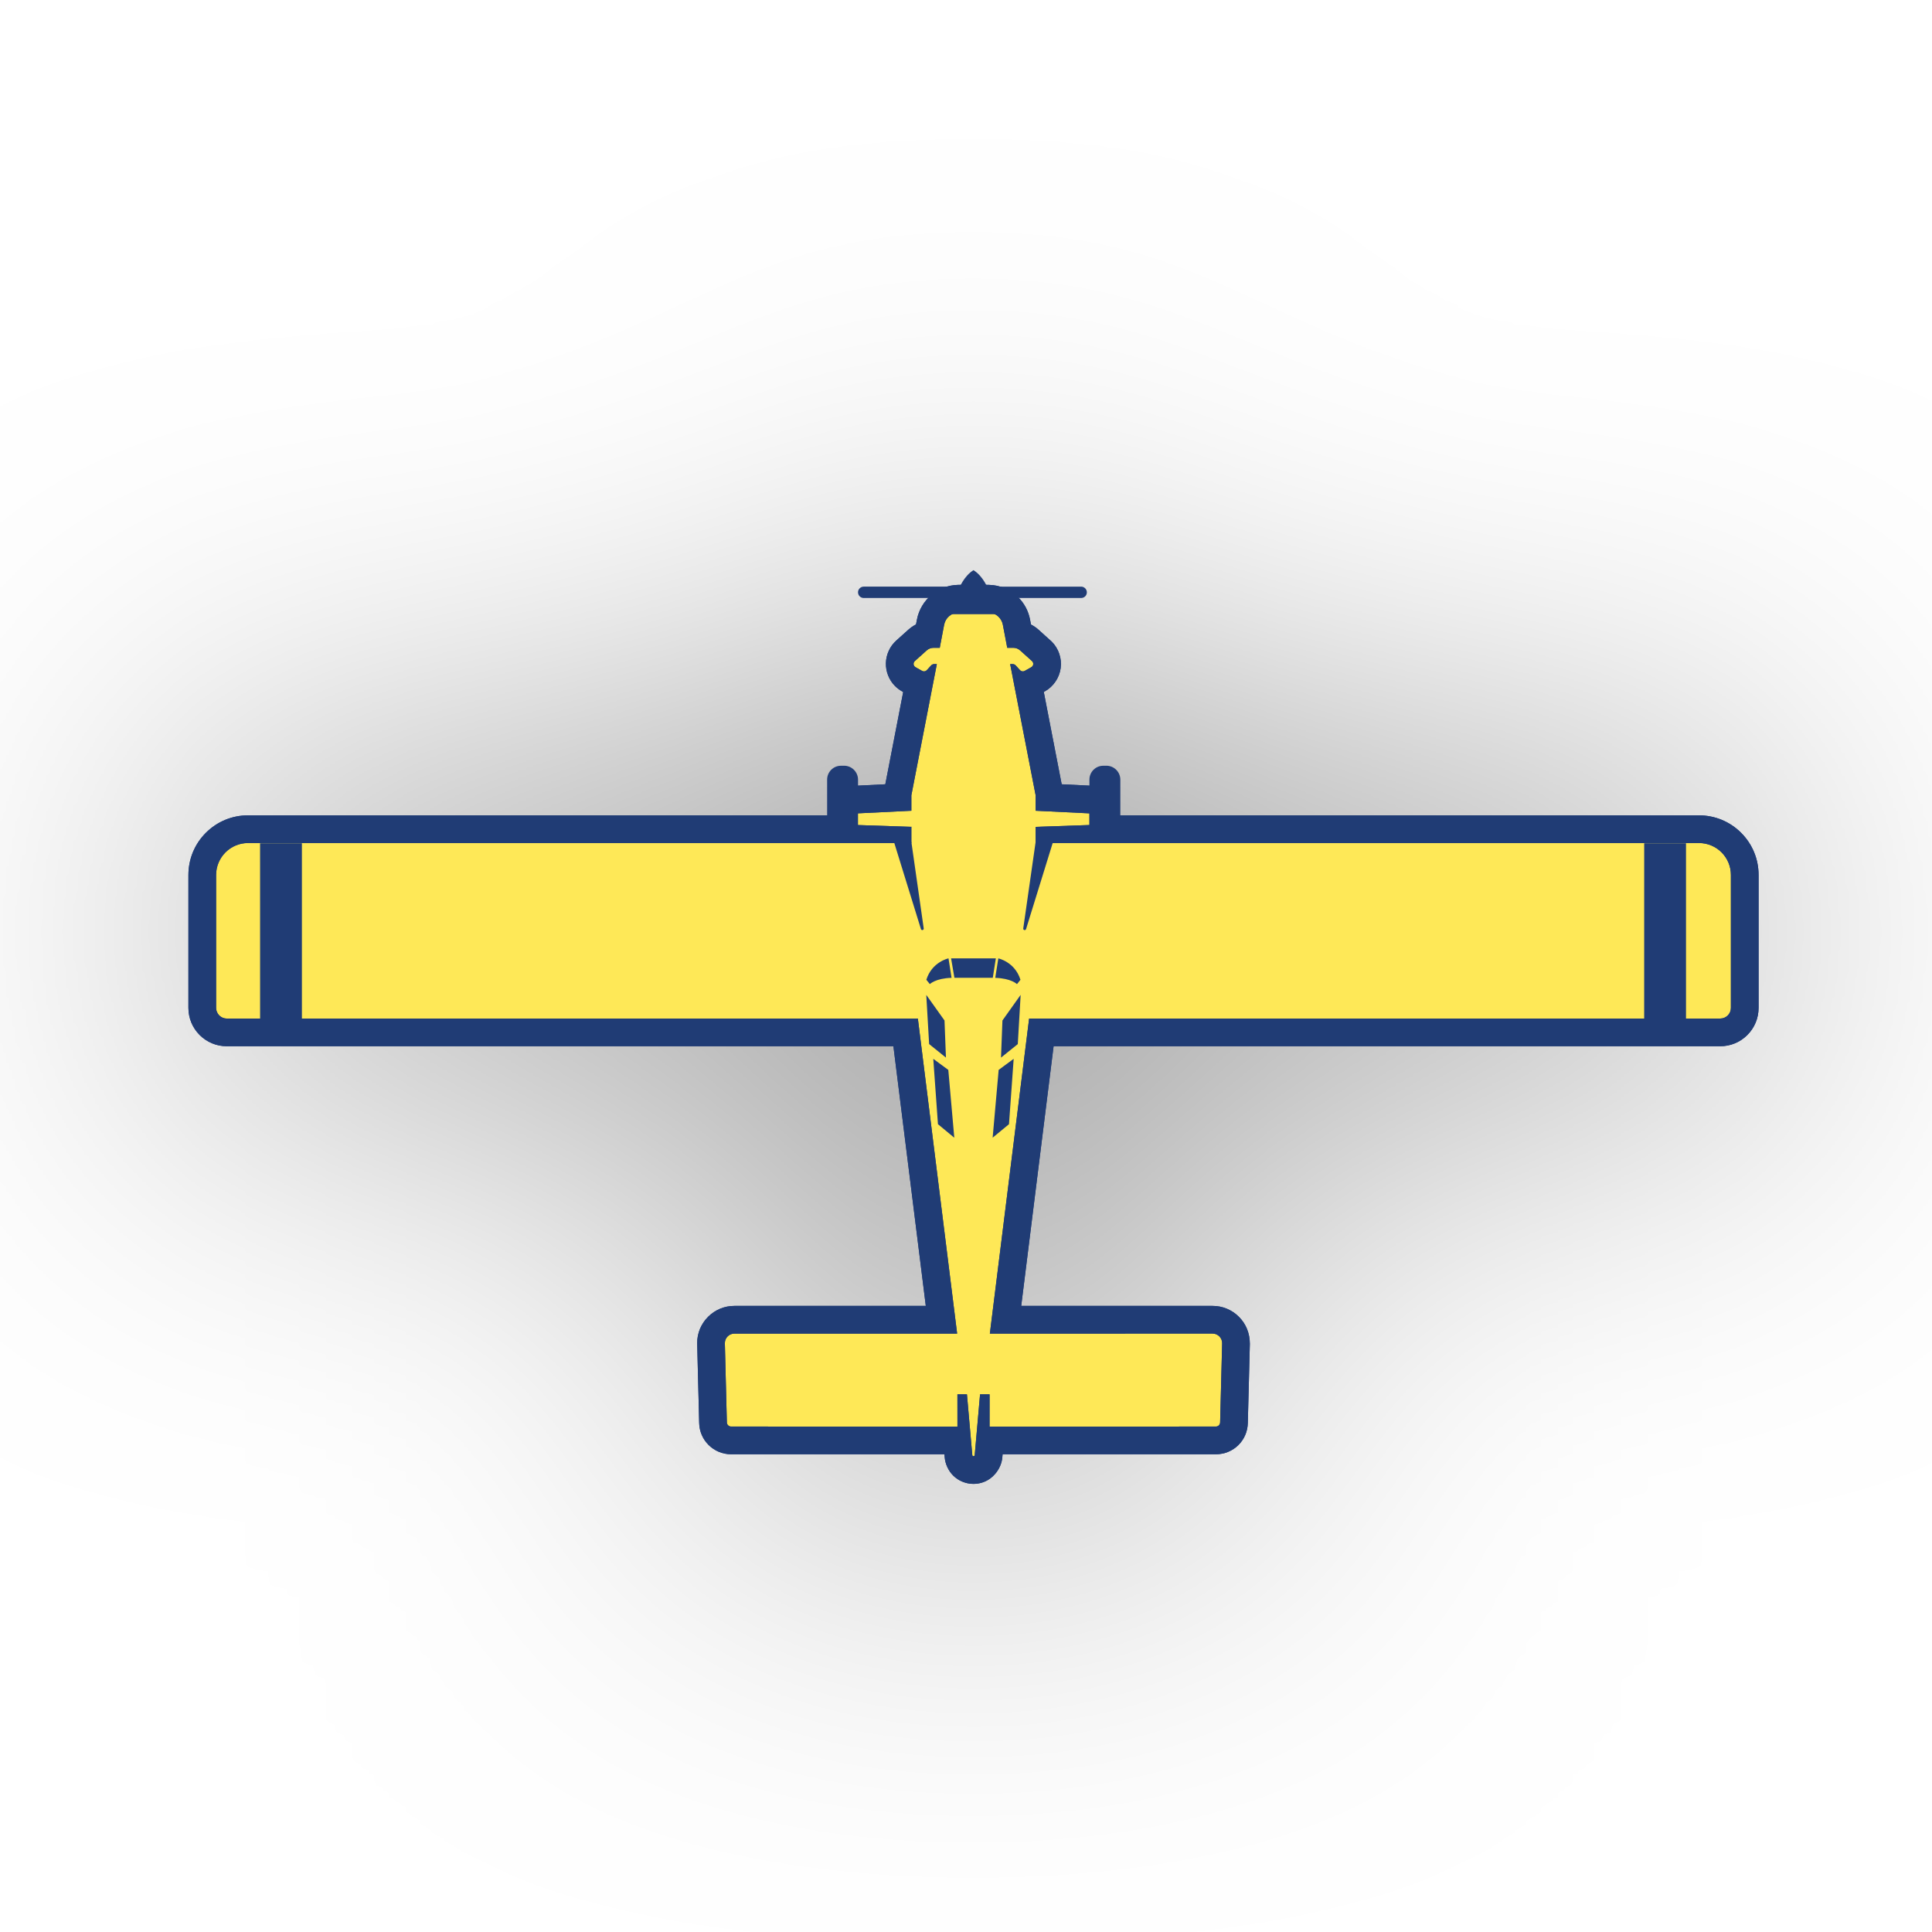
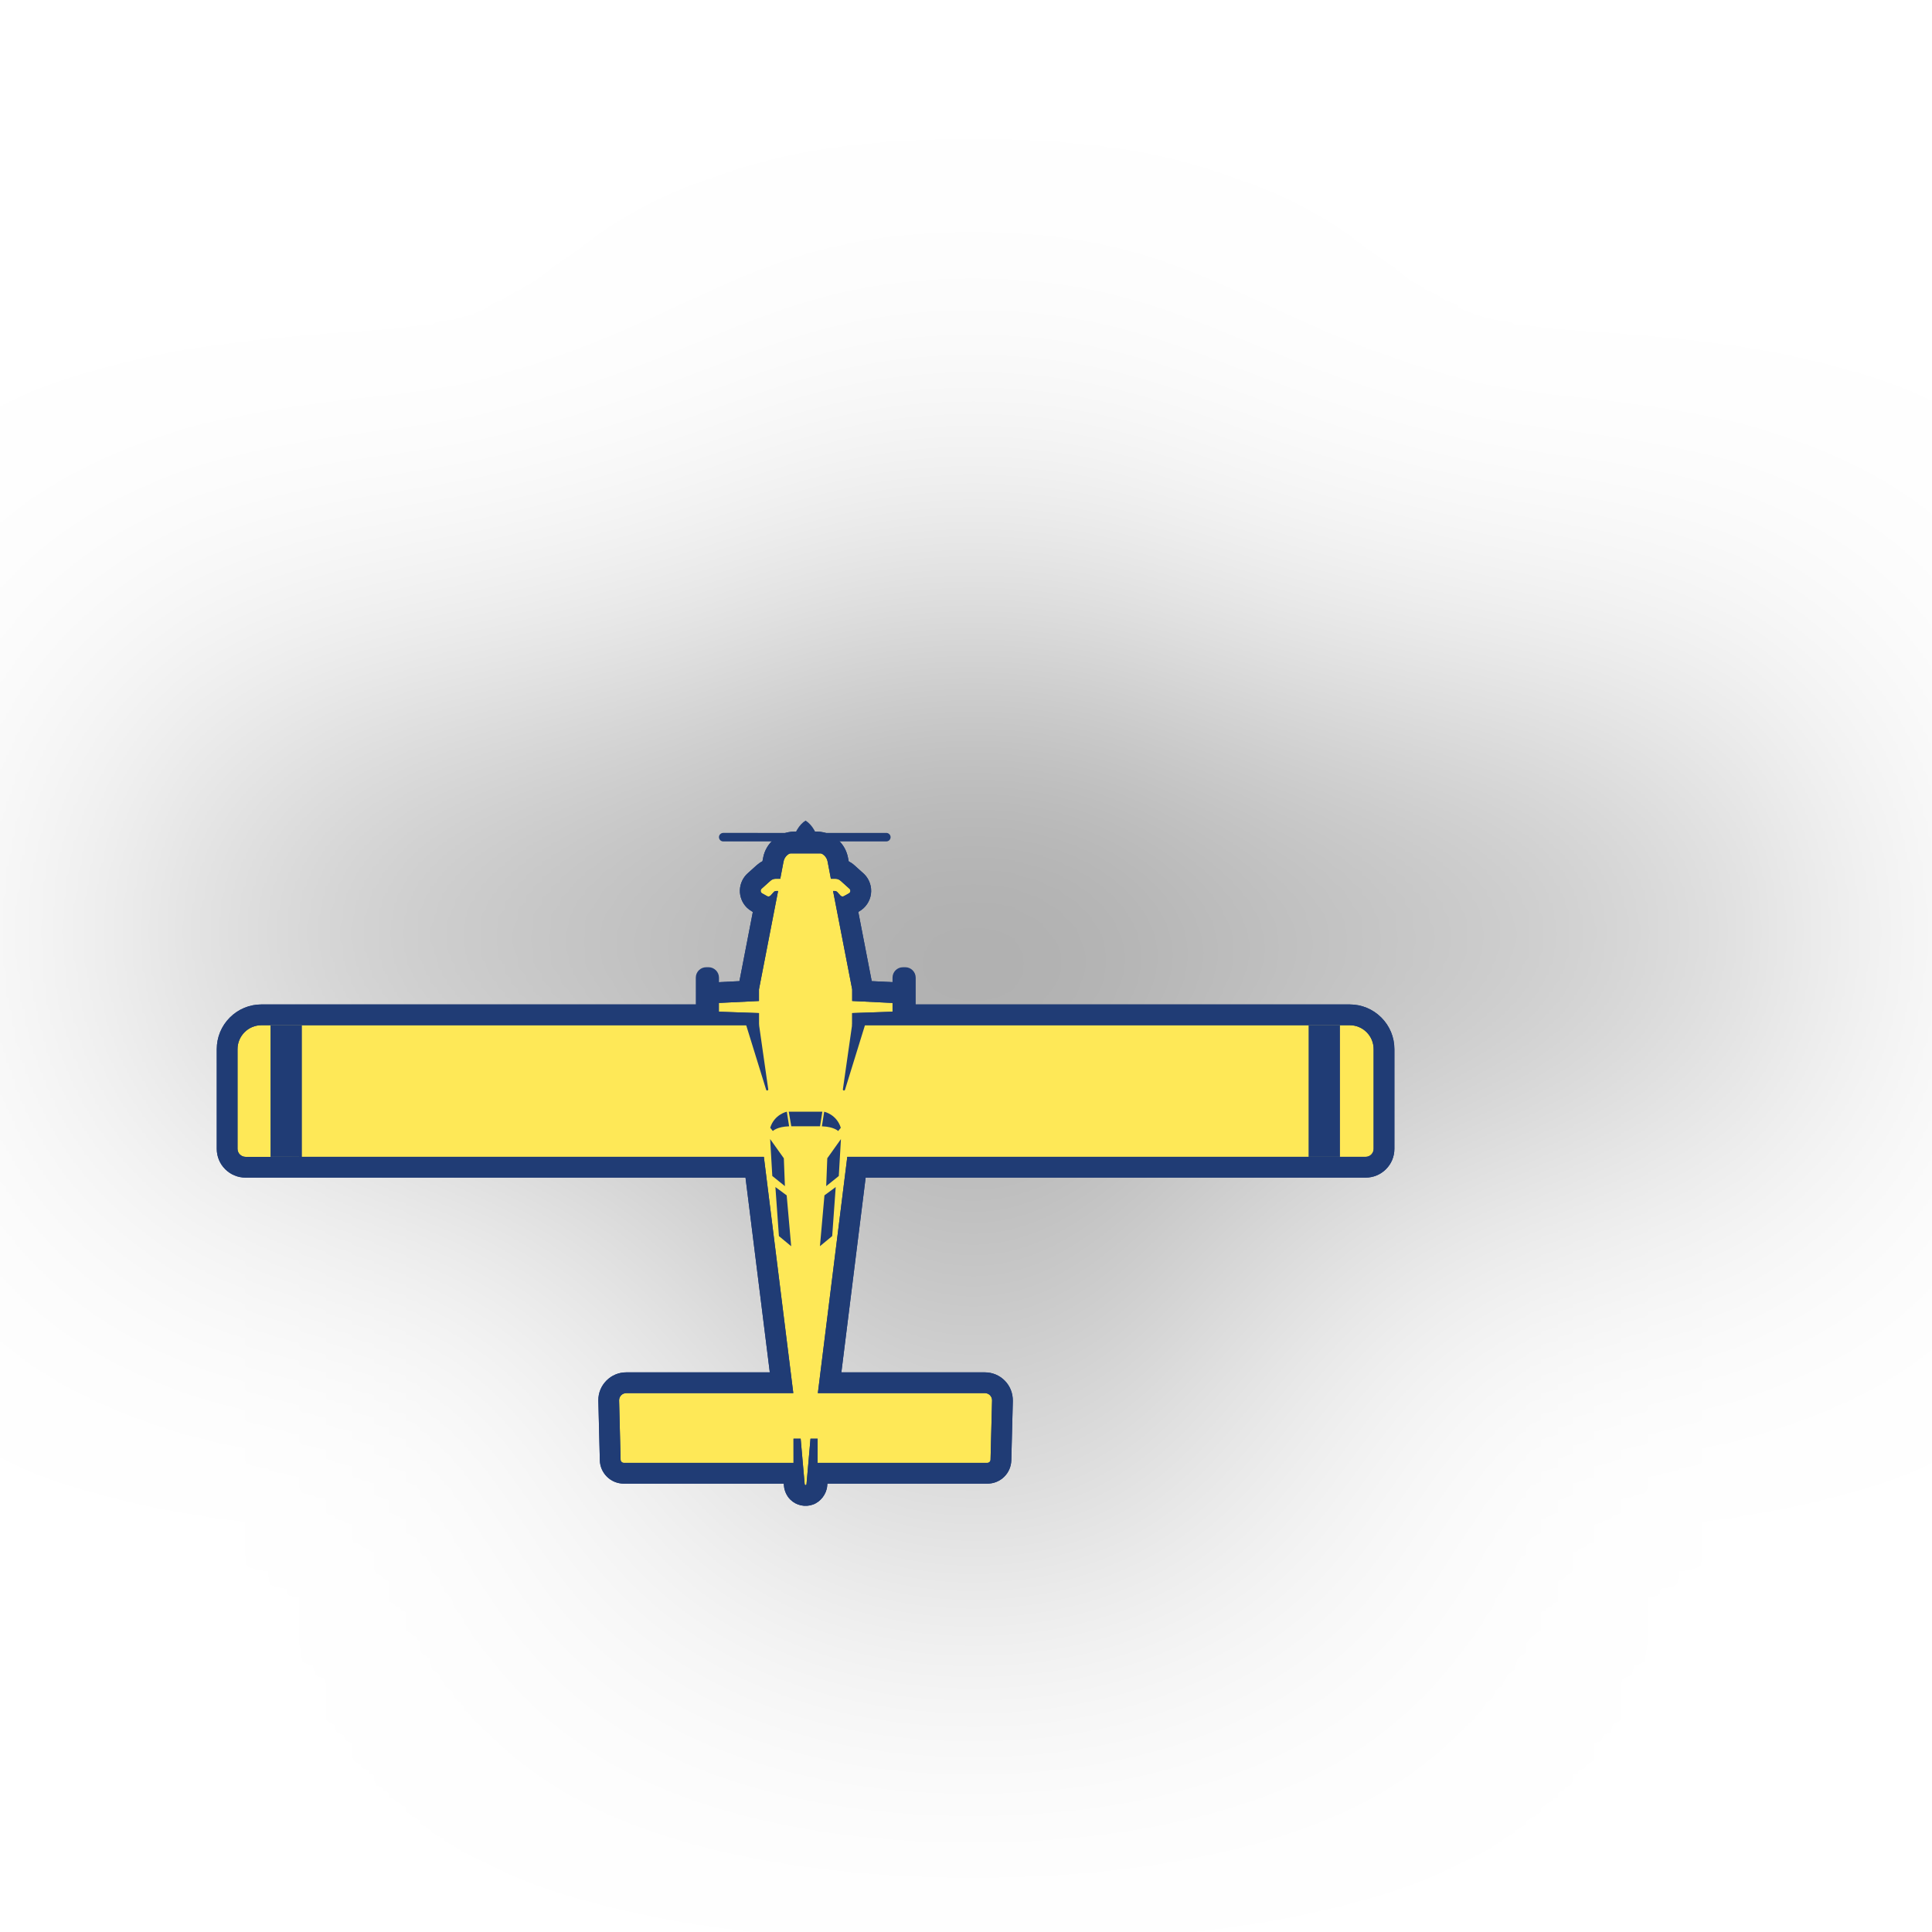
<svg xmlns="http://www.w3.org/2000/svg" width="70" height="70" viewBox="0 0 18.521 18.521" version="1.1" id="svg5209">
  <defs id="defs5203">
    <clipPath id="clipPath5229" clipPathUnits="userSpaceOnUse">
      <path style="clip-rule:evenodd" id="path5227" d="m 3.766,0.871 c -0.178,0 -0.345,0.069 -0.471,0.194 l -2.554,2.555 c -0.485,0.486 -0.485,1.275 0,1.76 l 11.456,11.457 c -0.033,0.017 -0.064,0.039 -0.092,0.067 l -0.224,0.224 c -0.142,0.141 -0.148,0.37 -0.013,0.518 l 0.744,0.822 -0.043,0.043 -1.72,2.538 c -0.029,-0.015 -0.062,-0.028 -0.096,-0.038 l -0.199,-0.055 c -0.033,-0.009 -0.095,-0.018 -0.129,-0.018 -0.131,0 -0.257,0.055 -0.347,0.15 -0.071,0.075 -0.136,0.252 -0.13,0.356 l 0.023,0.431 c 0.006,0.113 0.041,0.221 0.099,0.314 l -0.193,0.284 c -0.207,0.304 -0.172,0.717 0.083,0.982 l 0.281,0.293 0.303,0.292 c 0.147,0.141 0.34,0.218 0.543,0.218 0.158,0 0.309,-0.046 0.44,-0.135 l 0.285,-0.193 c 0.093,0.057 0.2,0.091 0.312,0.096 0,0 0.439,0.024 0.443,0.024 0.126,0 0.322,-0.093 0.394,-0.189 0.092,-0.12 0.12,-0.273 0.08,-0.419 l -0.056,-0.199 c -0.009,-0.032 -0.02,-0.062 -0.035,-0.091 l 2.483,-1.676 0.095,-0.092 0.825,0.748 c 0.072,0.065 0.163,0.097 0.253,0.097 0.097,0 0.193,-0.037 0.266,-0.11 l 0.224,-0.224 c 0.027,-0.027 0.05,-0.059 0.067,-0.092 l 11.457,11.456 c 0.235,0.235 0.547,0.364 0.88,0.364 0.332,0 0.645,-0.129 0.88,-0.364 l 2.554,-2.554 c 0.259,-0.26 0.259,-0.682 0,-0.941 l -13.045,-13.045 4.833,-6.21 3.978,3.979 c 0.12,0.12 0.28,0.186 0.45,0.186 0.17,0 0.33,-0.066 0.45,-0.186 l 1.491,-1.569 c 0.182,-0.191 0.179,-0.5 -0.009,-0.687 l -4.341,-4.342 0.278,-0.332 c 0.094,-0.112 0.12,-0.303 0.058,-0.436 -0.062,-0.132 -0.226,-0.237 -0.372,-0.237 -0.088,0 -0.196,0.04 -0.264,0.097 l -0.331,0.278 -4.342,-4.343 c -0.071,-0.07 -0.248,-0.144 -0.348,-0.144 -0.126,0 -0.246,0.048 -0.339,0.136 l -1.562,1.484 c -0.254,0.255 -0.254,0.659 -0.006,0.907 l 3.978,3.978 -6.21,4.833 -13.044,-13.045 c -0.127,-0.126 -0.294,-0.195 -0.471,-0.195" />
    </clipPath>
    <clipPath id="clipPath5235" clipPathUnits="userSpaceOnUse">
      <path id="path5233" d="M -135,-597 H 240 V 70 h -375 z" />
    </clipPath>
    <clipPath id="clipPath5245" clipPathUnits="userSpaceOnUse">
      <path style="clip-rule:evenodd" id="path5243" d="M 0,34 H 33.505 V 0.495 H 0 Z" />
    </clipPath>
    <clipPath id="clipPath5251" clipPathUnits="userSpaceOnUse">
      <path id="path5249" d="M -135,-597 H 240 V 70 h -375 z" />
    </clipPath>
    <clipPath id="clipPath5257" clipPathUnits="userSpaceOnUse">
      <path id="path5255" d="M 0,0 H 34 V 34 H 0 Z" />
    </clipPath>
    <clipPath id="clipPath5261" clipPathUnits="userSpaceOnUse">
      <path style="clip-rule:evenodd" id="path5259" d="m 29.5,34 c -0.433,0 -0.84,-0.169 -1.146,-0.475 l -11.178,-11.178 -0.038,0.038 c -0.146,0.147 -0.339,0.22 -0.532,0.22 -0.181,0 -0.361,-0.064 -0.505,-0.194 l -0.589,-0.534 -2.118,1.43 0.01,0.035 c 0.071,0.256 0.018,0.535 -0.143,0.747 -0.16,0.211 -0.415,0.338 -0.681,0.338 l -0.478,-0.025 c -0.086,-0.004 -0.17,-0.02 -0.25,-0.045 l -0.113,0.077 c -0.193,0.131 -0.419,0.201 -0.652,0.201 -0.3,0 -0.586,-0.115 -0.803,-0.323 l -0.293,-0.281 -0.303,-0.315 c -0.376,-0.393 -0.428,-1.005 -0.122,-1.455 l 0.075,-0.111 c -0.026,-0.082 -0.041,-0.168 -0.046,-0.255 l -0.023,-0.432 c -0.013,-0.234 0.072,-0.464 0.233,-0.634 0.161,-0.17 0.387,-0.267 0.62,-0.267 0.069,0 0.164,0.013 0.23,0.032 l 0.039,0.01 1.429,-2.116 -0.533,-0.589 c -0.27,-0.297 -0.258,-0.753 0.025,-1.037 l 0.038,-0.038 -11.178,-11.178 c -0.306,-0.306 -0.475,-0.713 -0.475,-1.146 0,-0.433 0.169,-0.839 0.475,-1.146 l 2.554,-2.554 c 0.197,-0.196 0.459,-0.305 0.737,-0.305 0.278,0 0.54,0.109 0.736,0.305 l 12.81,12.81 5.612,-4.367 -3.677,-3.677 c -0.192,-0.191 -0.297,-0.445 -0.297,-0.716 0,-0.271 0.105,-0.525 0.297,-0.716 l 1.575,-1.498 c 0.162,-0.154 0.375,-0.239 0.598,-0.239 0.232,0 0.45,0.091 0.614,0.254 l 4.098,4.099 0.069,-0.057 c 0.135,-0.114 0.327,-0.184 0.504,-0.184 0.304,0 0.584,0.178 0.712,0.454 0.125,0.265 0.078,0.612 -0.109,0.836 l -0.058,0.069 4.099,4.098 c 0.335,0.335 0.342,0.868 0.015,1.212 l -1.484,1.562 c -0.205,0.205 -0.459,0.31 -0.73,0.31 -0.27,0 -0.525,-0.105 -0.716,-0.297 l -3.677,-3.676 -4.367,5.611 12.81,12.81 c 0.196,0.196 0.305,0.458 0.305,0.736 0,0.279 -0.109,0.54 -0.305,0.737 l -2.554,2.554 c -0.306,0.306 -0.713,0.475 -1.146,0.475 m 0,-0.752 c 0.222,0 0.444,-0.085 0.614,-0.255 l 2.554,-2.554 c 0.113,-0.113 0.113,-0.296 0,-0.409 l -13.28,-13.28 5.299,-6.808 4.279,4.28 c 0.051,0.05 0.117,0.076 0.184,0.076 0.067,0 0.134,-0.026 0.184,-0.076 l 1.484,-1.562 c 0.044,-0.046 0.043,-0.118 -0.002,-0.162 l -4.348,-4.349 -0.619,0.62 -0.183,-0.183 1.065,-1.27 c 0.02,-0.024 -10e-4,-0.055 -0.026,-0.055 -0.007,0 -0.014,0.003 -0.021,0.009 l -1.27,1.064 -0.183,-0.183 0.62,-0.619 -4.349,-4.348 c -0.023,-0.023 -0.052,-0.034 -0.082,-0.034 -0.028,0 -0.057,0.01 -0.08,0.032 l -1.561,1.484 c -0.102,0.102 -0.102,0.266 0,0.368 l 4.279,4.279 -6.808,5.299 -13.279,-13.28 c -0.057,-0.056 -0.131,-0.084 -0.205,-0.084 -0.074,0 -0.148,0.028 -0.205,0.084 l -2.554,2.554 c -0.339,0.34 -0.339,0.889 0,1.228 l 12.745,12.746 -0.31,0.31 -1.071,-1 -0.224,0.224 0.985,1.086 -0.297,0.297 -2.031,3.01 -0.052,-0.052 c -0.023,-0.023 -0.034,-0.054 -0.032,-0.086 l 0.008,-0.171 c 0.002,-0.048 -0.029,-0.091 -0.075,-0.104 l -0.2,-0.056 c -0.009,-0.002 -0.018,-0.004 -0.028,-0.004 -0.056,0 -0.105,0.048 -0.102,0.109 l 0.023,0.432 c 0.004,0.068 0.033,0.133 0.081,0.182 l 0.12,0.12 -0.041,0.059 -0.318,0.468 c -0.108,0.159 -0.09,0.372 0.043,0.511 l 0.281,0.293 0.293,0.281 c 0.078,0.075 0.18,0.113 0.282,0.113 0.08,0 0.16,-0.023 0.229,-0.07 l 0.468,-0.318 0.059,-0.041 0.117,0.117 c 0.049,0.049 0.114,0.077 0.183,0.081 l 0.432,0.023 h 0.005 c 0.067,0 0.117,-0.064 0.099,-0.13 l -0.056,-0.2 c -0.012,-0.044 -0.053,-0.075 -0.099,-0.075 h -0.004 l -0.172,0.008 c -0.003,0 -0.005,0 -0.008,0 -0.029,0 -0.057,-0.011 -0.078,-0.032 l -0.049,-0.049 3.01,-2.031 0.297,-0.297 1.086,0.985 0.224,-0.224 -1,-1.071 0.31,-0.31 12.746,12.745 c 0.17,0.17 0.392,0.255 0.614,0.255" />
    </clipPath>
    <clipPath id="clipPath5265" clipPathUnits="userSpaceOnUse">
      <path id="path5263" d="M 0,0 H 34 V 34 H 0 Z" />
    </clipPath>
    <clipPath id="clipPath5287" clipPathUnits="userSpaceOnUse">
      <path style="clip-rule:evenodd" id="path5285" d="m 16.668,15.52 0.15,-0.016 c 0,0 -0.002,0.22 0.297,0.538 l -0.433,0.315 c 0,0 -0.252,-0.386 -0.014,-0.837" />
    </clipPath>
    <clipPath id="clipPath5293" clipPathUnits="userSpaceOnUse">
      <path id="path5291" d="M -135,-597 H 240 V 70 h -375 z" />
    </clipPath>
    <clipPath id="clipPath5303" clipPathUnits="userSpaceOnUse">
      <path style="clip-rule:evenodd" id="path5301" d="m 18.477,17.328 0.016,-0.15 c 0,0 -0.22,0.002 -0.538,-0.297 l -0.315,0.433 c 0,0 0.386,0.252 0.837,0.014" />
    </clipPath>
    <clipPath id="clipPath5309" clipPathUnits="userSpaceOnUse">
      <path id="path5307" d="M -135,-597 H 240 V 70 h -375 z" />
    </clipPath>
    <clipPath id="clipPath5319" clipPathUnits="userSpaceOnUse">
      <path style="clip-rule:evenodd" id="path5317" d="m 16.732,16.407 0.438,-0.31 0.737,0.737 -0.315,0.433 z" />
    </clipPath>
    <clipPath id="clipPath5325" clipPathUnits="userSpaceOnUse">
      <path id="path5323" d="M -135,-597 H 240 V 70 h -375 z" />
    </clipPath>
    <clipPath id="clipPath5335" clipPathUnits="userSpaceOnUse">
      <path style="clip-rule:evenodd" id="path5333" d="m 16.957,15.228 1,-0.89 0.583,0.063 -0.741,0.686 z" />
    </clipPath>
    <clipPath id="clipPath5341" clipPathUnits="userSpaceOnUse">
      <path id="path5339" d="M -135,-597 H 240 V 70 h -375 z" />
    </clipPath>
    <clipPath id="clipPath5351" clipPathUnits="userSpaceOnUse">
      <path style="clip-rule:evenodd" id="path5349" d="m 18.32,14.134 1.346,-1.166 0.574,0.054 -1.418,1.188 z" />
    </clipPath>
    <clipPath id="clipPath5357" clipPathUnits="userSpaceOnUse">
      <path id="path5355" d="M -135,-597 H 240 V 70 h -375 z" />
    </clipPath>
    <clipPath id="clipPath5367" clipPathUnits="userSpaceOnUse">
      <path style="clip-rule:evenodd" id="path5365" d="m 18.77,17.042 0.891,-1.001 -0.063,-0.582 -0.686,0.741 z" />
    </clipPath>
    <clipPath id="clipPath5373" clipPathUnits="userSpaceOnUse">
      <path id="path5371" d="M -135,-597 H 240 V 70 h -375 z" />
    </clipPath>
    <clipPath id="clipPath5383" clipPathUnits="userSpaceOnUse">
      <path style="clip-rule:evenodd" id="path5381" d="m 19.865,15.679 1.166,-1.346 -0.055,-0.573 -1.187,1.418 z" />
    </clipPath>
    <clipPath id="clipPath5389" clipPathUnits="userSpaceOnUse">
      <path id="path5387" d="M -135,-597 H 240 V 70 h -375 z" />
    </clipPath>
    <clipPath id="clipPath5399" clipPathUnits="userSpaceOnUse">
      <path style="clip-rule:evenodd" id="path5397" d="m 16.84,21.615 0.594,0.594 -0.884,0.884 c -0.148,0.147 -0.387,0.147 -0.535,0 l -0.059,-0.06 c -0.148,-0.147 -0.148,-0.386 0,-0.534 z" />
    </clipPath>
    <clipPath id="clipPath5405" clipPathUnits="userSpaceOnUse">
      <path id="path5403" d="M -135,-597 H 240 V 70 h -375 z" />
    </clipPath>
    <clipPath id="clipPath5415" clipPathUnits="userSpaceOnUse">
      <path style="clip-rule:evenodd" id="path5413" d="m 11.8,16.575 0.594,0.594 -0.884,0.884 c -0.148,0.147 -0.387,0.147 -0.535,0 l -0.059,-0.06 c -0.148,-0.147 -0.148,-0.386 0,-0.534 z" />
    </clipPath>
    <clipPath id="clipPath5421" clipPathUnits="userSpaceOnUse">
      <path id="path5419" d="M -135,-597 H 240 V 70 h -375 z" />
    </clipPath>
    <clipPath id="clipPath5431" clipPathUnits="userSpaceOnUse">
      <path style="clip-rule:evenodd" id="path5429" d="m 10.963,23.863 c 0,0 -0.7,0.565 -1.26,0.433 -0.131,-0.559 0.433,-1.26 0.433,-1.26" />
    </clipPath>
    <clipPath id="clipPath5437" clipPathUnits="userSpaceOnUse">
      <path id="path5435" d="M -135,-597 H 240 V 70 h -375 z" />
    </clipPath>
    <clipPath id="clipPath5447" clipPathUnits="userSpaceOnUse">
      <path style="clip-rule:evenodd" id="path5445" d="m 5.415,2.776 -0.804,-0.803 -3.368,3.367 0.804,0.804 z" />
    </clipPath>
    <clipPath id="clipPath5453" clipPathUnits="userSpaceOnUse">
      <path id="path5451" d="M -135,-597 H 240 V 70 h -375 z" />
    </clipPath>
    <clipPath id="clipPath5463" clipPathUnits="userSpaceOnUse">
      <path style="clip-rule:evenodd" id="path5461" d="m 32.01,29.372 -0.804,-0.804 -3.367,3.368 0.803,0.804 z" />
    </clipPath>
    <clipPath id="clipPath5469" clipPathUnits="userSpaceOnUse">
      <path id="path5467" d="M -135,-597 H 240 V 70 h -375 z" />
    </clipPath>
    <clipPath id="clipPath5479" clipPathUnits="userSpaceOnUse">
      <path style="clip-rule:evenodd" id="path5477" d="m 12.307,25.831 -4.178,-4.179 c -0.061,-0.06 -0.158,-0.06 -0.219,0 -0.06,0.06 -0.06,0.158 0,0.219 l 4.179,4.178 c 0.06,0.06 0.158,0.06 0.218,0 0.061,-0.06 0.061,-0.158 0,-0.218" />
    </clipPath>
    <clipPath id="clipPath5485" clipPathUnits="userSpaceOnUse">
      <path id="path5483" d="M -135,-597 H 240 V 70 h -375 z" />
    </clipPath>
    <clipPath id="clipPath5495" clipPathUnits="userSpaceOnUse">
      <path style="clip-rule:evenodd" id="path5493" d="m 13.4,17.545 2.19,-1.155 c 0.042,-0.022 0.08,0.037 0.041,0.066 l -1.897,1.423 z" />
    </clipPath>
    <clipPath id="clipPath5501" clipPathUnits="userSpaceOnUse">
      <path id="path5499" d="M -135,-597 H 240 V 70 h -375 z" />
    </clipPath>
    <clipPath id="clipPath5511" clipPathUnits="userSpaceOnUse">
      <path style="clip-rule:evenodd" id="path5509" d="m 16.455,20.6 1.155,-2.19 c 0.022,-0.043 -0.037,-0.081 -0.066,-0.042 l -1.423,1.898 z" />
    </clipPath>
    <clipPath id="clipPath5517" clipPathUnits="userSpaceOnUse">
      <path id="path5515" d="M -135,-597 H 240 V 70 h -375 z" />
    </clipPath>
    <filter style="color-interpolation-filters:sRGB" id="filter4580" x="-0.24" width="1.48" y="-0.24" height="1.48">
      <feGaussianBlur stdDeviation="6.153" id="feGaussianBlur4582" />
    </filter>
  </defs>
  <g id="layer1" transform="translate(0,-278.4792)">
    <g transform="matrix(0.3527778,0,0,-0.3527778,2.893333,293.5464)" id="g5219">
      <g id="g4406" style="fill:#000000;fill-opacity:1;filter:url(#filter4580);opacity:0.5">
        <g id="g4408" transform="rotate(-45,17.50235,15.43694)" style="fill:#000000;fill-opacity:1">
          <g clip-path="url(#clipPath5229)" id="g4410" style="fill:#000000;fill-opacity:1">
            <g clip-path="url(#clipPath5235)" id="g4412" style="fill:#000000;fill-opacity:1">
              <path id="path4414" style="fill:#000000;fill-opacity:1;fill-rule:nonzero;stroke:none" d="m -4.623,-4.129 h 42.751 v 42.752 h -42.751 z" />
            </g>
          </g>
        </g>
        <g id="g4416" transform="rotate(-45,17.50235,15.43694)" style="fill:#000000;fill-opacity:1">
          <g clip-path="url(#clipPath5245)" id="g4418" style="fill:#000000;fill-opacity:1">
            <g clip-path="url(#clipPath5251)" id="g4420" style="fill:#000000;fill-opacity:1">
              <g id="g4422" style="fill:#000000;fill-opacity:1" />
              <g id="g4424" style="fill:#000000;fill-opacity:1">
                <g id="g4426" clip-path="url(#clipPath5257)" style="fill:#000000;fill-opacity:1">
                  <g id="g4428" style="fill:#000000;fill-opacity:1" />
                  <g id="g4430" style="fill:#000000;fill-opacity:1">
                    <g id="g4432" clip-path="url(#clipPath5261)" style="fill:#000000;fill-opacity:1">
                      <g id="g4434" clip-path="url(#clipPath5265)" style="fill:#000000;fill-opacity:1">
                        <path id="path4436" style="fill:#000000;fill-opacity:1;fill-rule:nonzero;stroke:none" d="m -5,-4.505 h 43.505 v 43.505 h -43.505 z" />
                      </g>
                    </g>
                  </g>
                </g>
              </g>
            </g>
          </g>
        </g>
        <g id="g4438" transform="rotate(-45,17.50235,15.43694)" style="fill:#000000;fill-opacity:1">
          <g clip-path="url(#clipPath5287)" id="g4440" style="fill:#000000;fill-opacity:1">
            <g clip-path="url(#clipPath5293)" id="g4442" style="fill:#000000;fill-opacity:1">
              <path id="path4444" style="fill:#000000;fill-opacity:1;fill-rule:nonzero;stroke:none" d="M 11.566,10.504 H 22.115 v 10.853 H 11.566 Z" />
            </g>
          </g>
        </g>
        <g id="g4446" transform="rotate(-45,17.50235,15.43694)" style="fill:#000000;fill-opacity:1">
          <g clip-path="url(#clipPath5303)" id="g4448" style="fill:#000000;fill-opacity:1">
            <g clip-path="url(#clipPath5309)" id="g4450" style="fill:#000000;fill-opacity:1">
              <path id="path4452" style="fill:#000000;fill-opacity:1;fill-rule:nonzero;stroke:none" d="m 12.64,11.881 h 10.853 v 10.549 h -10.853 z" />
            </g>
          </g>
        </g>
        <g id="g4454" transform="rotate(-45,17.50235,15.43694)" style="fill:#000000;fill-opacity:1">
          <g clip-path="url(#clipPath5319)" id="g4456" style="fill:#000000;fill-opacity:1">
            <g clip-path="url(#clipPath5325)" id="g4458" style="fill:#000000;fill-opacity:1">
              <path id="path4460" style="fill:#000000;fill-opacity:1;fill-rule:nonzero;stroke:none" d="m 11.732,11.097 h 11.175 v 11.17 h -11.175 z" />
            </g>
          </g>
        </g>
        <g id="g4462" transform="rotate(-45,17.50235,15.43694)" style="fill:#000000;fill-opacity:1">
          <g clip-path="url(#clipPath5335)" id="g4464" style="fill:#000000;fill-opacity:1">
            <g clip-path="url(#clipPath5341)" id="g4466" style="fill:#000000;fill-opacity:1">
              <path id="path4468" style="fill:#000000;fill-opacity:1;fill-rule:nonzero;stroke:none" d="m 11.957,9.338 h 11.583 v 10.89 h -11.583 z" />
            </g>
          </g>
        </g>
        <g id="g4470" transform="rotate(-45,17.50235,15.43694)" style="fill:#000000;fill-opacity:1">
          <g clip-path="url(#clipPath5351)" id="g4472" style="fill:#000000;fill-opacity:1">
            <g clip-path="url(#clipPath5357)" id="g4474" style="fill:#000000;fill-opacity:1">
              <path id="path4476" style="fill:#000000;fill-opacity:1;fill-rule:nonzero;stroke:none" d="m 13.319,7.968 h 11.92 v 11.242 h -11.92 z" />
            </g>
          </g>
        </g>
        <g id="g4478" transform="rotate(-45,17.50235,15.43694)" style="fill:#000000;fill-opacity:1">
          <g clip-path="url(#clipPath5367)" id="g4480" style="fill:#000000;fill-opacity:1">
            <g clip-path="url(#clipPath5373)" id="g4482" style="fill:#000000;fill-opacity:1">
              <path id="path4484" style="fill:#000000;fill-opacity:1;fill-rule:nonzero;stroke:none" d="m 13.77,10.459 h 10.891 v 11.583 h -10.891 z" />
            </g>
          </g>
        </g>
        <g id="g4486" transform="rotate(-45,17.50235,15.43694)" style="fill:#000000;fill-opacity:1">
          <g clip-path="url(#clipPath5383)" id="g4488" style="fill:#000000;fill-opacity:1">
            <g clip-path="url(#clipPath5389)" id="g4490" style="fill:#000000;fill-opacity:1">
              <path id="path4492" style="fill:#000000;fill-opacity:1;fill-rule:nonzero;stroke:none" d="m 14.789,8.76 h 11.242 v 11.919 h -11.242 z" />
            </g>
          </g>
        </g>
        <g id="g4494" transform="rotate(-45,17.50235,15.43694)" style="fill:#000000;fill-opacity:1">
          <g clip-path="url(#clipPath5399)" id="g4496" style="fill:#000000;fill-opacity:1">
            <g clip-path="url(#clipPath5405)" id="g4498" style="fill:#000000;fill-opacity:1">
              <path id="path4500" style="fill:#000000;fill-opacity:1;fill-rule:nonzero;stroke:none" d="m 10.845,16.615 h 11.589 v 11.588 h -11.589 z" />
            </g>
          </g>
        </g>
        <g id="g4502" transform="rotate(-45,17.50235,15.43694)" style="fill:#000000;fill-opacity:1">
          <g clip-path="url(#clipPath5415)" id="g4504" style="fill:#000000;fill-opacity:1">
            <g clip-path="url(#clipPath5421)" id="g4506" style="fill:#000000;fill-opacity:1">
              <path id="path4508" style="fill:#000000;fill-opacity:1;fill-rule:nonzero;stroke:none" d="M 5.805,11.575 H 17.394 V 23.164 H 5.805 Z" />
            </g>
          </g>
        </g>
        <g id="g4510" transform="rotate(-45,17.50235,15.43694)" style="fill:#000000;fill-opacity:1">
          <g clip-path="url(#clipPath5431)" id="g4512" style="fill:#000000;fill-opacity:1">
            <g clip-path="url(#clipPath5437)" id="g4514" style="fill:#000000;fill-opacity:1">
              <path id="path4516" style="fill:#000000;fill-opacity:1;fill-rule:nonzero;stroke:none" d="m 4.684,18.036 h 11.28 V 29.316 H 4.684 Z" />
            </g>
          </g>
        </g>
        <g id="g4518" transform="rotate(-45,17.50235,15.43694)" style="fill:#000000;fill-opacity:1">
          <g clip-path="url(#clipPath5447)" id="g4520" style="fill:#000000;fill-opacity:1">
            <g clip-path="url(#clipPath5453)" id="g4522" style="fill:#000000;fill-opacity:1">
              <path id="path4524" style="fill:#000000;fill-opacity:1;fill-rule:nonzero;stroke:none" d="m -3.757,-3.026 h 14.172 v 14.171 h -14.172 z" />
            </g>
          </g>
        </g>
        <g id="g4526" transform="rotate(-45,17.50235,15.43694)" style="fill:#000000;fill-opacity:1">
          <g clip-path="url(#clipPath5463)" id="g4528" style="fill:#000000;fill-opacity:1">
            <g clip-path="url(#clipPath5469)" id="g4530" style="fill:#000000;fill-opacity:1">
              <path id="path4532" style="fill:#000000;fill-opacity:1;fill-rule:nonzero;stroke:none" d="m 22.839,23.568 h 14.171 v 14.172 h -14.171 z" />
            </g>
          </g>
        </g>
        <g id="g4534" transform="rotate(-45,17.50235,15.43694)" style="fill:#000000;fill-opacity:1">
          <g clip-path="url(#clipPath5479)" id="g4536" style="fill:#000000;fill-opacity:1">
            <g clip-path="url(#clipPath5485)" id="g4538" style="fill:#000000;fill-opacity:1">
              <path id="path4540" style="fill:#000000;fill-opacity:1;fill-rule:nonzero;stroke:none" d="m 2.865,16.607 h 14.488 v 14.487 H 2.865 Z" />
            </g>
          </g>
        </g>
        <g id="g4542" transform="rotate(-45,17.50235,15.43694)" style="fill:#000000;fill-opacity:1">
          <g clip-path="url(#clipPath5495)" id="g4544" style="fill:#000000;fill-opacity:1">
            <g clip-path="url(#clipPath5501)" id="g4546" style="fill:#000000;fill-opacity:1">
              <path id="path4548" style="fill:#000000;fill-opacity:1;fill-rule:nonzero;stroke:none" d="M 8.4,11.385 H 20.647 V 22.879 H 8.4 Z" />
            </g>
          </g>
        </g>
        <g id="g4550" transform="rotate(-45,17.50235,15.43694)" style="fill:#000000;fill-opacity:1">
          <g clip-path="url(#clipPath5511)" id="g4552" style="fill:#000000;fill-opacity:1">
            <g clip-path="url(#clipPath5517)" id="g4554" style="fill:#000000;fill-opacity:1">
              <path id="path4556" style="fill:#000000;fill-opacity:1;fill-rule:nonzero;stroke:none" d="M 11.121,13.352 H 22.615 V 25.6 H 11.121 Z" />
            </g>
          </g>
        </g>
        <g transform="rotate(-45,17.50235,15.43694)" id="g4558" style="fill:#000000;fill-opacity:1">
          <g id="g4560" clip-path="url(#clipPath5245)" style="fill:#000000;fill-opacity:1">
            <g id="g4562" clip-path="url(#clipPath5251)" style="fill:#000000;fill-opacity:1">
              <g id="g4564" style="fill:#000000;fill-opacity:1" />
              <g id="g4566" style="fill:#000000;fill-opacity:1">
                <g clip-path="url(#clipPath5257)" id="g4568" style="fill:#000000;fill-opacity:1">
                  <g id="g4570" style="fill:#000000;fill-opacity:1" />
                  <g id="g4572" style="fill:#000000;fill-opacity:1">
                    <g clip-path="url(#clipPath5261)" id="g4574" style="fill:#000000;fill-opacity:1">
                      <g clip-path="url(#clipPath5265)" id="g4576" style="fill:#000000;fill-opacity:1">
                        <path d="m -5,-4.505 h 43.505 v 43.505 h -43.505 z" style="fill:#000000;fill-opacity:1;fill-rule:nonzero;stroke:none" id="path4578" />
                      </g>
                    </g>
                  </g>
                </g>
              </g>
            </g>
          </g>
        </g>
      </g>
      <g id="g5221" />
-       <g id="g4318">
+       <g id="g4318" style="transform: scale(0.75); transform-origin: 18px 18px;">
        <g transform="rotate(-45,17.50235,15.43694)" id="g5223">
          <g id="g5225" clip-path="url(#clipPath5229)">
            <g id="g5231" clip-path="url(#clipPath5235)">
              <path d="m -4.623,-4.129 h 42.751 v 42.752 h -42.751 z" style="fill:#fee857;fill-opacity:1;fill-rule:nonzero;stroke:none" id="path5237" />
            </g>
          </g>
        </g>
        <g transform="rotate(-45,17.50235,15.43694)" id="g5239">
          <g id="g5241" clip-path="url(#clipPath5245)">
            <g id="g5247" clip-path="url(#clipPath5251)">
              <g id="g5253" />
              <g id="g5279">
                <g clip-path="url(#clipPath5257)" id="g5277">
                  <g id="g5267" />
                  <g id="g5275">
                    <g clip-path="url(#clipPath5261)" id="g5273">
                      <g clip-path="url(#clipPath5265)" id="g5271">
                        <path d="m -5,-4.505 h 43.505 v 43.505 h -43.505 z" style="fill:#203c75;fill-opacity:1;fill-rule:nonzero;stroke:none" id="path5269" />
                      </g>
                    </g>
                  </g>
                </g>
              </g>
            </g>
          </g>
        </g>
        <g transform="rotate(-45,17.50235,15.43694)" id="g5281">
          <g id="g5283" clip-path="url(#clipPath5287)">
            <g id="g5289" clip-path="url(#clipPath5293)">
              <path d="M 11.566,10.504 H 22.115 v 10.853 H 11.566 Z" style="fill:#203c75;fill-opacity:1;fill-rule:nonzero;stroke:none" id="path5295" />
            </g>
          </g>
        </g>
        <g transform="rotate(-45,17.50235,15.43694)" id="g5297">
          <g id="g5299" clip-path="url(#clipPath5303)">
            <g id="g5305" clip-path="url(#clipPath5309)">
              <path d="m 12.64,11.881 h 10.853 v 10.549 h -10.853 z" style="fill:#203c75;fill-opacity:1;fill-rule:nonzero;stroke:none" id="path5311" />
            </g>
          </g>
        </g>
        <g transform="rotate(-45,17.50235,15.43694)" id="g5313">
          <g id="g5315" clip-path="url(#clipPath5319)">
            <g id="g5321" clip-path="url(#clipPath5325)">
              <path d="m 11.732,11.097 h 11.175 v 11.17 h -11.175 z" style="fill:#203c75;fill-opacity:1;fill-rule:nonzero;stroke:none" id="path5327" />
            </g>
          </g>
        </g>
        <g transform="rotate(-45,17.50235,15.43694)" id="g5329">
          <g id="g5331" clip-path="url(#clipPath5335)">
            <g id="g5337" clip-path="url(#clipPath5341)">
              <path d="m 11.957,9.338 h 11.583 v 10.89 h -11.583 z" style="fill:#203c75;fill-opacity:1;fill-rule:nonzero;stroke:none" id="path5343" />
            </g>
          </g>
        </g>
        <g transform="rotate(-45,17.50235,15.43694)" id="g5345">
          <g id="g5347" clip-path="url(#clipPath5351)">
            <g id="g5353" clip-path="url(#clipPath5357)">
              <path d="m 13.319,7.968 h 11.92 v 11.242 h -11.92 z" style="fill:#203c75;fill-opacity:1;fill-rule:nonzero;stroke:none" id="path5359" />
            </g>
          </g>
        </g>
        <g transform="rotate(-45,17.50235,15.43694)" id="g5361">
          <g id="g5363" clip-path="url(#clipPath5367)">
            <g id="g5369" clip-path="url(#clipPath5373)">
              <path d="m 13.77,10.459 h 10.891 v 11.583 h -10.891 z" style="fill:#203c75;fill-opacity:1;fill-rule:nonzero;stroke:none" id="path5375" />
            </g>
          </g>
        </g>
        <g transform="rotate(-45,17.50235,15.43694)" id="g5377">
          <g id="g5379" clip-path="url(#clipPath5383)">
            <g id="g5385" clip-path="url(#clipPath5389)">
              <path d="m 14.789,8.76 h 11.242 v 11.919 h -11.242 z" style="fill:#203c75;fill-opacity:1;fill-rule:nonzero;stroke:none" id="path5391" />
            </g>
          </g>
        </g>
        <g transform="rotate(-45,17.50235,15.43694)" id="g5393">
          <g id="g5395" clip-path="url(#clipPath5399)">
            <g id="g5401" clip-path="url(#clipPath5405)">
              <path d="m 10.845,16.615 h 11.589 v 11.588 h -11.589 z" style="fill:#203c75;fill-opacity:1;fill-rule:nonzero;stroke:none" id="path5407" />
            </g>
          </g>
        </g>
        <g transform="rotate(-45,17.50235,15.43694)" id="g5409">
          <g id="g5411" clip-path="url(#clipPath5415)">
            <g id="g5417" clip-path="url(#clipPath5421)">
              <path d="M 5.805,11.575 H 17.394 V 23.164 H 5.805 Z" style="fill:#203c75;fill-opacity:1;fill-rule:nonzero;stroke:none" id="path5423" />
            </g>
          </g>
        </g>
        <g transform="rotate(-45,17.50235,15.43694)" id="g5425">
          <g id="g5427" clip-path="url(#clipPath5431)">
            <g id="g5433" clip-path="url(#clipPath5437)">
              <path d="m 4.684,18.036 h 11.28 V 29.316 H 4.684 Z" style="fill:#203c75;fill-opacity:1;fill-rule:nonzero;stroke:none" id="path5439" />
            </g>
          </g>
        </g>
        <g transform="rotate(-45,17.50235,15.43694)" id="g5441">
          <g id="g5443" clip-path="url(#clipPath5447)">
            <g id="g5449" clip-path="url(#clipPath5453)">
              <path d="m -3.757,-3.026 h 14.172 v 14.171 h -14.172 z" style="fill:#203c75;fill-opacity:1;fill-rule:nonzero;stroke:none" id="path5455" />
            </g>
          </g>
        </g>
        <g transform="rotate(-45,17.50235,15.43694)" id="g5457">
          <g id="g5459" clip-path="url(#clipPath5463)">
            <g id="g5465" clip-path="url(#clipPath5469)">
              <path d="m 22.839,23.568 h 14.171 v 14.172 h -14.171 z" style="fill:#203c75;fill-opacity:1;fill-rule:nonzero;stroke:none" id="path5471" />
            </g>
          </g>
        </g>
        <g transform="rotate(-45,17.50235,15.43694)" id="g5473">
          <g id="g5475" clip-path="url(#clipPath5479)">
            <g id="g5481" clip-path="url(#clipPath5485)">
              <path d="m 2.865,16.607 h 14.488 v 14.487 H 2.865 Z" style="fill:#203c75;fill-opacity:1;fill-rule:nonzero;stroke:none" id="path5487" />
            </g>
          </g>
        </g>
        <g transform="rotate(-45,17.50235,15.43694)" id="g5489">
          <g id="g5491" clip-path="url(#clipPath5495)">
            <g id="g5497" clip-path="url(#clipPath5501)">
              <path d="M 8.4,11.385 H 20.647 V 22.879 H 8.4 Z" style="fill:#203c75;fill-opacity:1;fill-rule:nonzero;stroke:none" id="path5503" />
            </g>
          </g>
        </g>
        <g transform="rotate(-45,17.50235,15.43694)" id="g5505">
          <g id="g5507" clip-path="url(#clipPath5511)">
            <g id="g5513" clip-path="url(#clipPath5517)">
              <path d="M 11.121,13.352 H 22.615 V 25.6 H 11.121 Z" style="fill:#203c75;fill-opacity:1;fill-rule:nonzero;stroke:none" id="path5519" />
            </g>
          </g>
        </g>
        <g id="g4284" transform="rotate(-45,17.50235,15.43694)">
          <g clip-path="url(#clipPath5245)" id="g4286">
            <g clip-path="url(#clipPath5251)" id="g4288">
              <g id="g4290" />
              <g id="g4292">
                <g id="g4294" clip-path="url(#clipPath5257)">
                  <g id="g4296" />
                  <g id="g4298">
                    <g id="g4300" clip-path="url(#clipPath5261)">
                      <g id="g4302" clip-path="url(#clipPath5265)">
                        <path id="path4304" style="fill:#203c75;fill-opacity:1;fill-rule:nonzero;stroke:none" d="m -5,-4.505 h 43.505 v 43.505 h -43.505 z" />
                      </g>
                    </g>
                  </g>
                </g>
              </g>
            </g>
          </g>
        </g>
      </g>
    </g>
  </g>
</svg>
